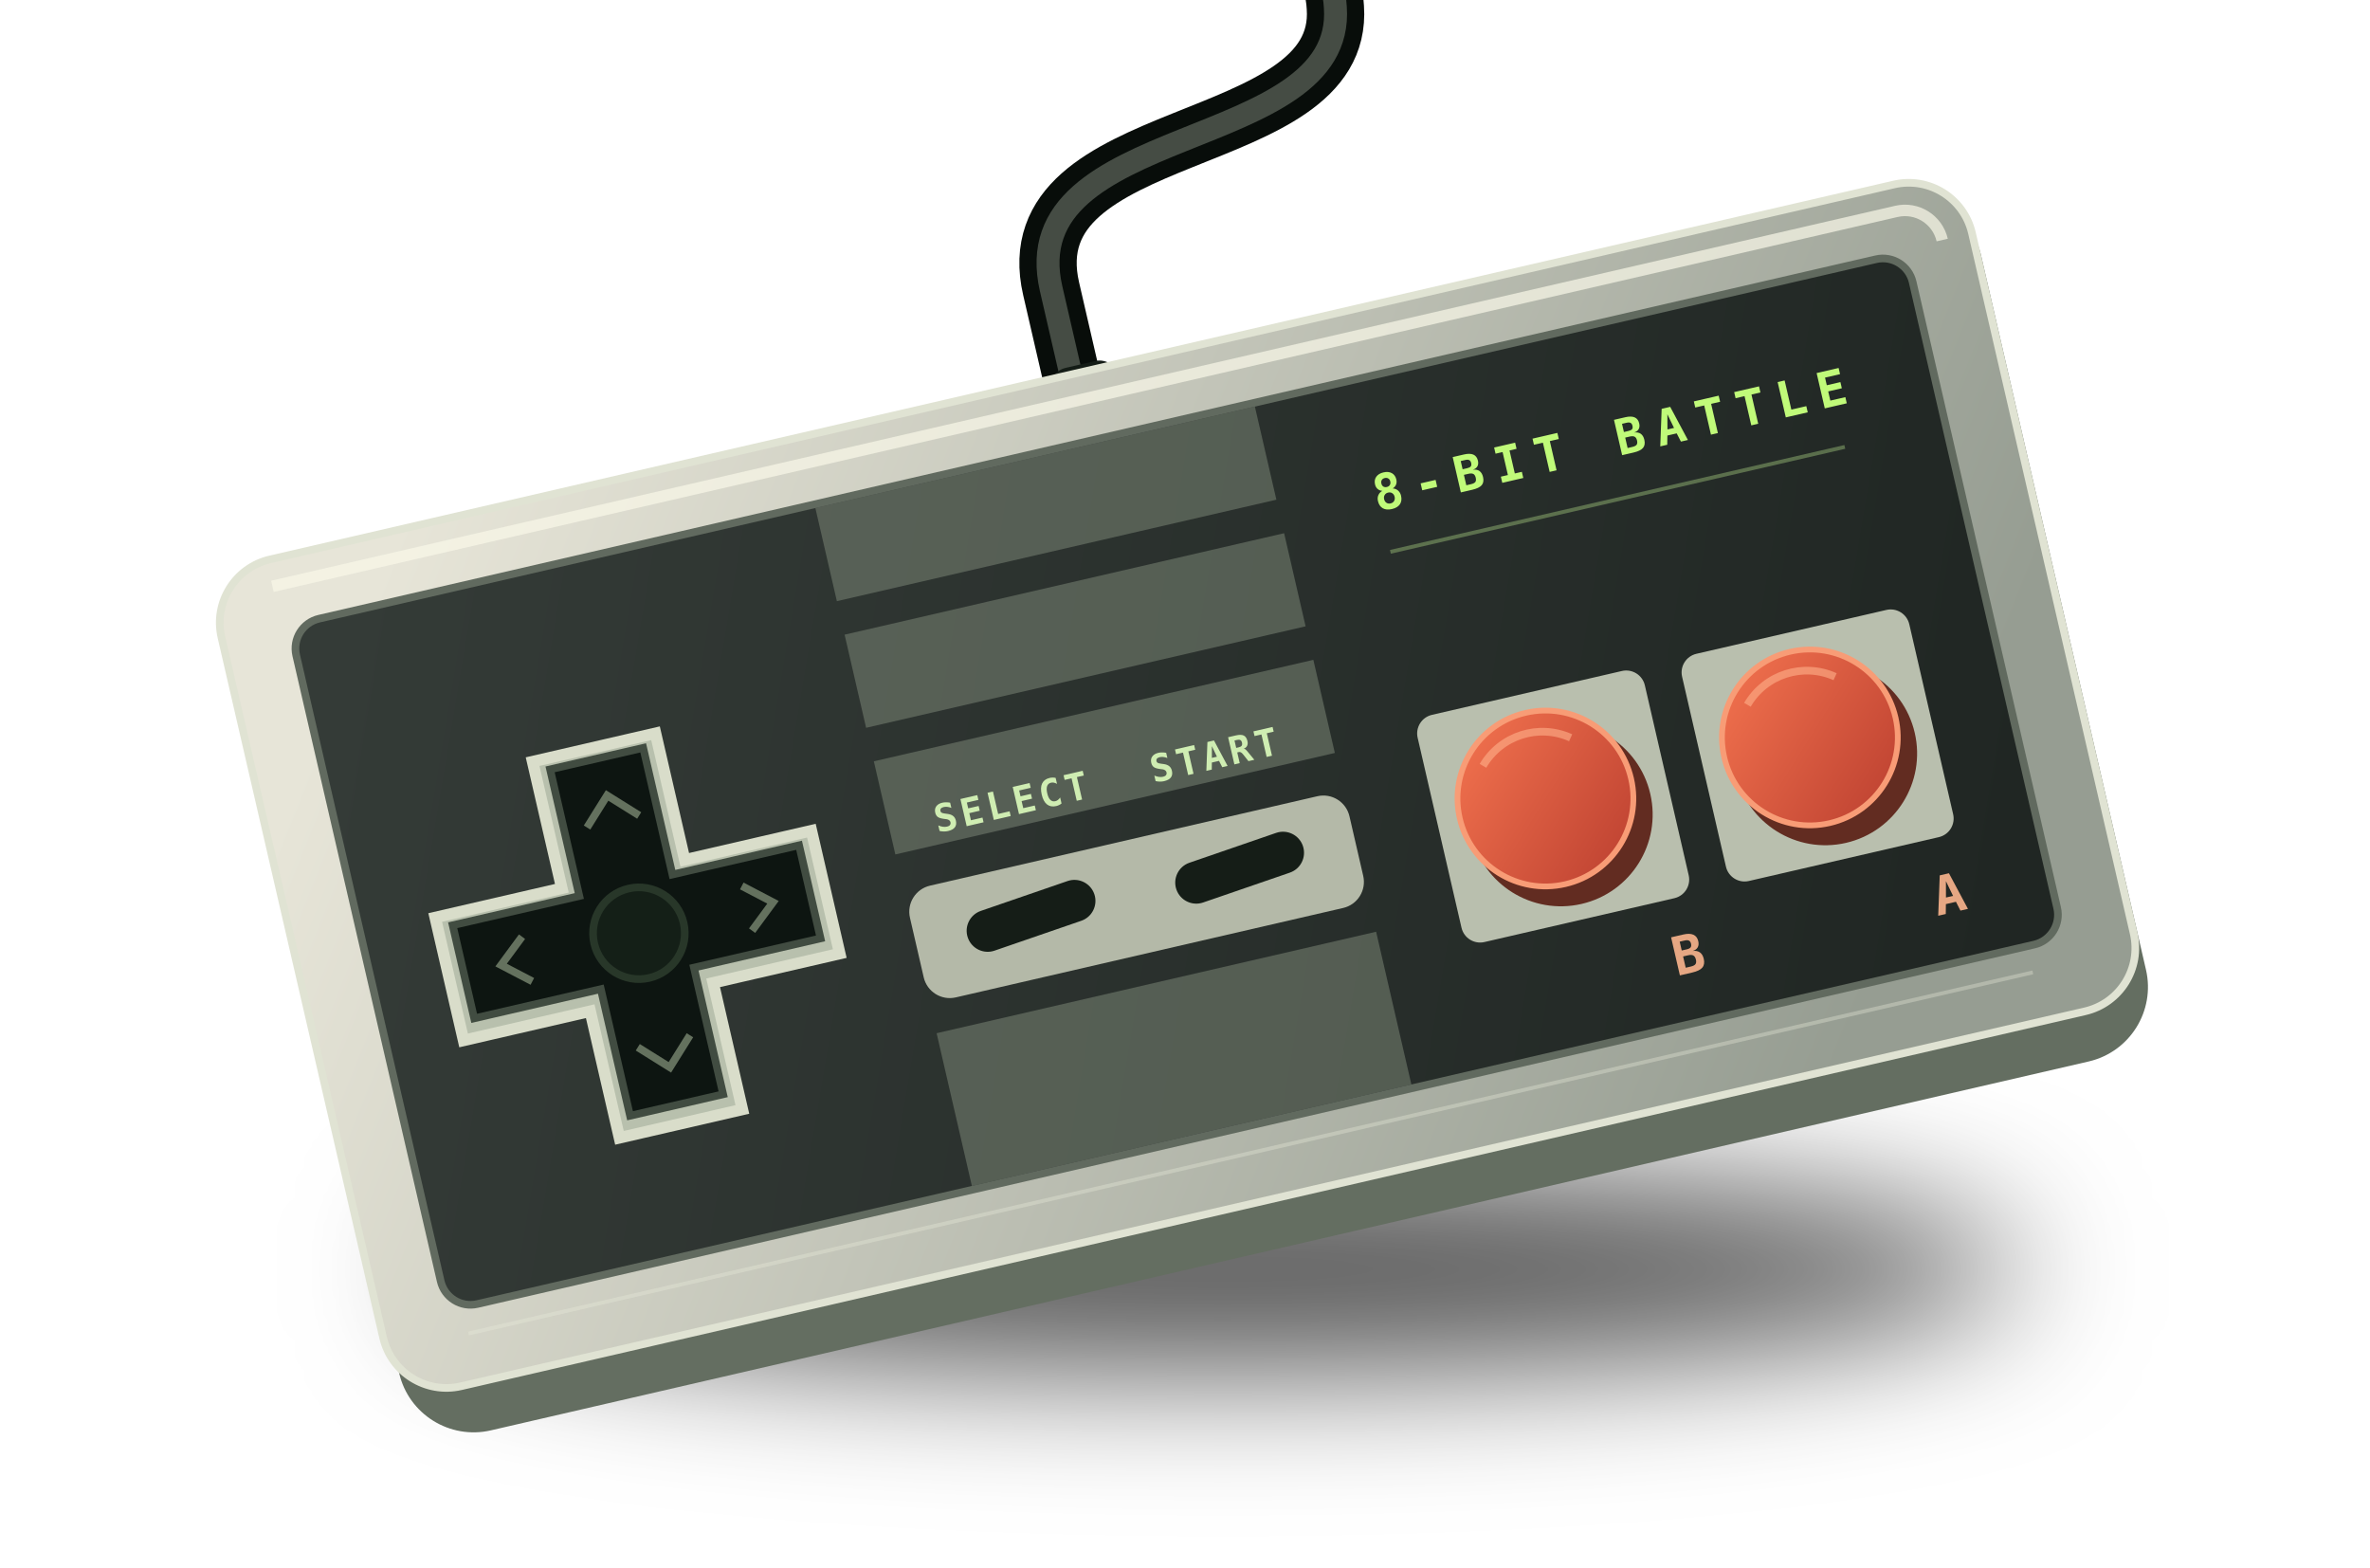
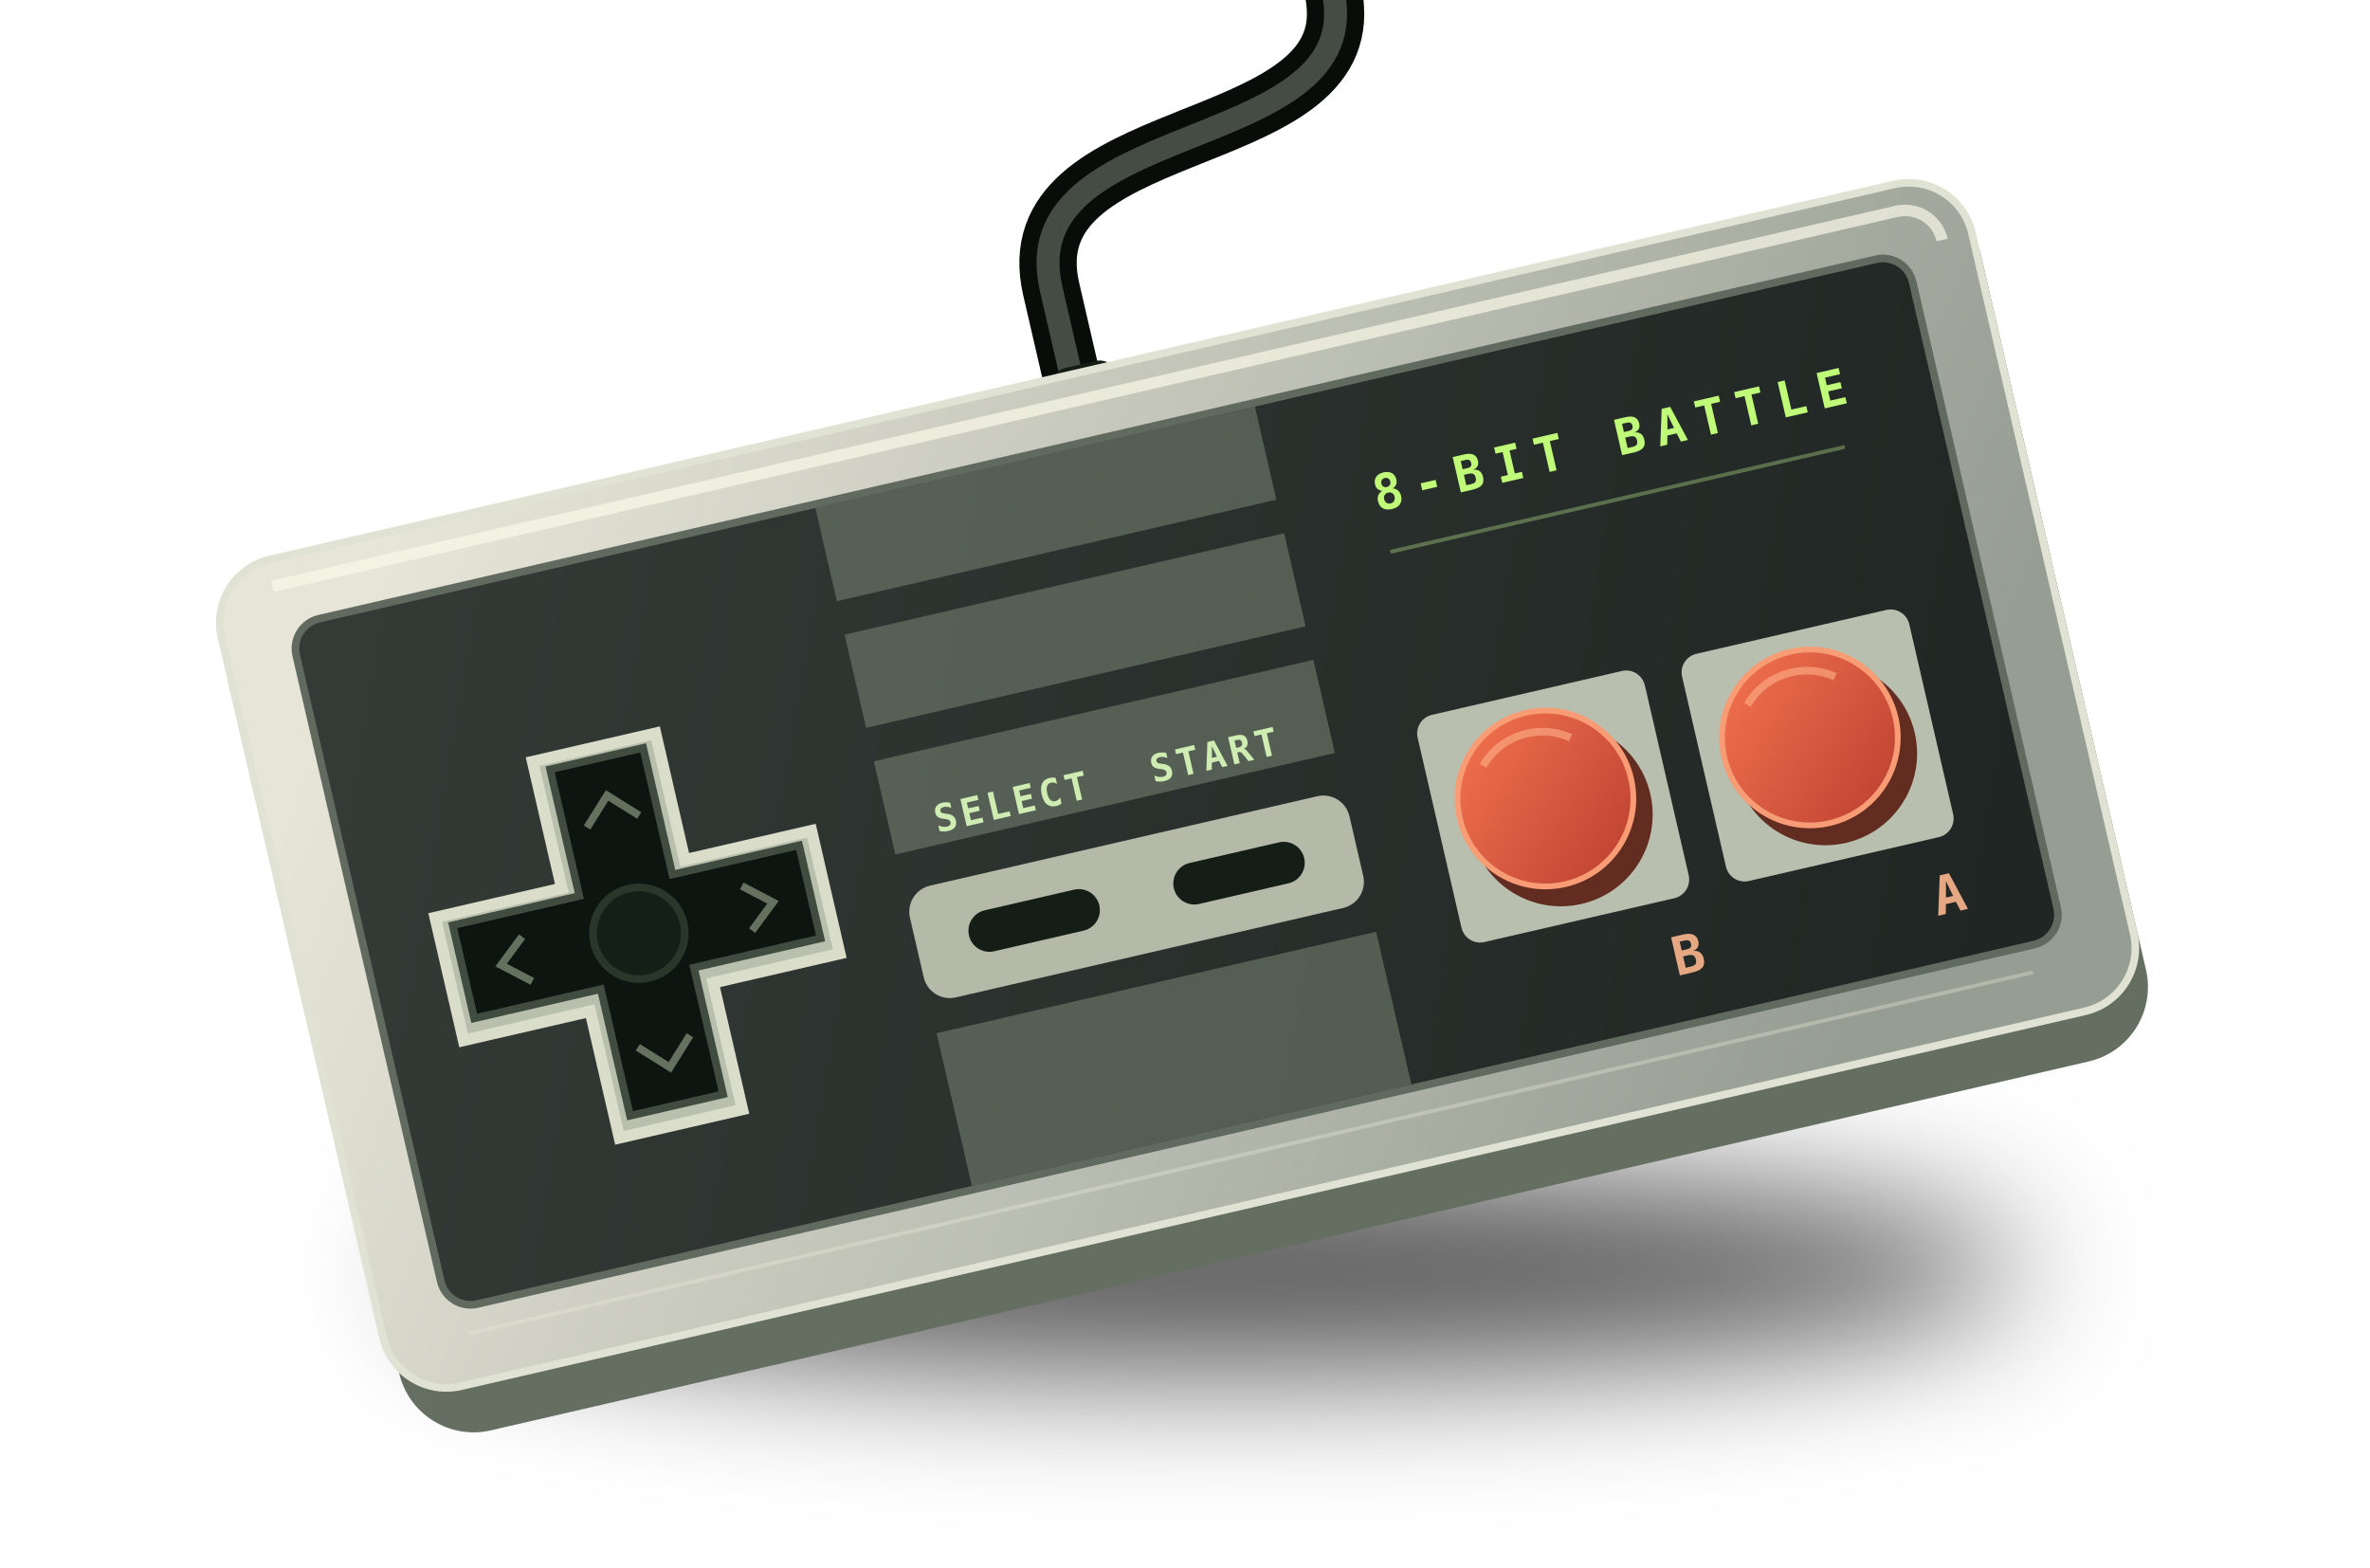
<svg xmlns="http://www.w3.org/2000/svg" width="620" height="410" viewBox="0 0 620 410" fill="none">
  <defs>
    <linearGradient id="shell" x1="120" y1="100" x2="450" y2="330" gradientUnits="userSpaceOnUse">
      <stop stop-color="#e7e5d8" />
      <stop offset="1" stop-color="#969d92" />
    </linearGradient>
    <linearGradient id="face" x1="110" y1="100" x2="520" y2="270" gradientUnits="userSpaceOnUse">
      <stop stop-color="#343b37" />
      <stop offset="1" stop-color="#202623" />
    </linearGradient>
    <linearGradient id="button" x1="0" y1="0" x2="1" y2="1">
      <stop stop-color="#f57550" />
      <stop offset="1" stop-color="#ba3e2f" />
    </linearGradient>
    <filter id="shadow" x="-50%" y="-50%" width="200%" height="240%">
      <feGaussianBlur stdDeviation="18" />
    </filter>
  </defs>
  <ellipse cx="320" cy="332" rx="209" ry="27" fill="#020603" opacity=".65" filter="url(#shadow)" />
  <g transform="rotate(-13 310 205)">
    <path d="M305 103V71c0-45 83-17 89-55 6-34-59-36-57-63" stroke="#080d0a" stroke-width="15" />
    <path d="M305 103V71c0-45 83-17 89-55 6-34-59-36-57-63" stroke="#454c44" stroke-width="6" />
    <rect x="299" y="92" width="18" height="28" rx="5" fill="#141c16" />
    <path d="M75 117a17 17 0 0 1 17-17h435a17 17 0 0 1 17 17v192a20 20 0 0 1-20 20H95a20 20 0 0 1-20-20Z" fill="#646e61" />
    <rect x="73" y="94" width="470" height="222" rx="17" fill="url(#shell)" stroke="#e0e3d3" stroke-width="2" />
    <path d="M89 101h436a10 10 0 0 1 10 10" stroke="#f9f8e8" stroke-width="3" opacity=".7" />
    <rect x="91" y="112" width="434" height="184" rx="8" fill="url(#face)" stroke="#616a5f" stroke-width="2" />
    <path d="M232 113h118v25H232zm0 34h118v25H232zm0 34h118v25H232zm0 73h118v41H232z" fill="#788273" opacity=".56" />
    <rect x="232" y="216" width="118" height="30" rx="7" fill="#b4b9a8" />
-     <rect x="245" y="226" width="35" height="11" rx="5.5" fill="#151d17" transform="rotate(-6 245 226)" />
-     <rect x="301" y="226" width="35" height="11" rx="5.5" fill="#151d17" transform="rotate(-6 301 226)" />
+     <rect x="246" y="225.5" width="35" height="11" rx="5.5" fill="#151d17" />
+     <rect x="301" y="225.5" width="35" height="11" rx="5.5" fill="#151d17" />
    <text x="244" y="203" font-family="monospace" font-weight="bold" font-size="10" letter-spacing="1" fill="#cfedb2">SELECT</text>
    <text x="302" y="203" font-family="monospace" font-weight="bold" font-size="10" letter-spacing="1" fill="#cfedb2">START</text>
    <path d="M145 161h33v34h34v33h-34v34h-33v-34h-34v-33h34Z" fill="#b8c0ad" stroke="#d9ddca" stroke-width="3" />
    <path d="M149 164h25v34h34v25h-34v34h-25v-34h-34v-25h34Z" fill="#0d1511" stroke="#414c41" stroke-width="2" />
    <path d="m155 181 7-7 7 7m-14 59 7 7 7-7m-37-35-7 6 7 6m59-12 7 6-7 6" stroke="#64715e" stroke-width="2" />
    <circle cx="162" cy="211" r="12" fill="#141f17" stroke="#283729" stroke-width="2" />
    <rect x="372" y="202" width="61" height="61" rx="5" fill="#b9bfae" />
    <rect x="443" y="202" width="61" height="61" rx="5" fill="#b9bfae" />
    <circle cx="404" cy="235" r="24" fill="#622c21" />
    <circle cx="475" cy="235" r="24" fill="#622c21" />
    <circle cx="401" cy="230" r="23" fill="url(#button)" stroke="#f89c76" stroke-width="1.5" />
    <circle cx="472" cy="230" r="23" fill="url(#button)" stroke="#f89c76" stroke-width="1.5" />
    <path d="M387 218a18 18 0 0 1 24-2m47 2a18 18 0 0 1 24-2" stroke="#ffb08b" stroke-width="2" opacity=".6" />
    <text x="424" y="283" font-family="monospace" font-weight="bold" font-size="14" fill="#e6a783">B</text>
    <text x="494" y="283" font-family="monospace" font-weight="bold" font-size="14" fill="#e6a783">A</text>
    <text x="375" y="147" font-family="monospace" font-weight="bold" font-size="13" letter-spacing="3" fill="#c0fa79">8-BIT BATTLE</text>
    <path d="M376 158h122" stroke="#91b471" opacity=".5" />
    <path d="M95 303h420" stroke="#e9ebda" opacity=".35" />
  </g>
</svg>
